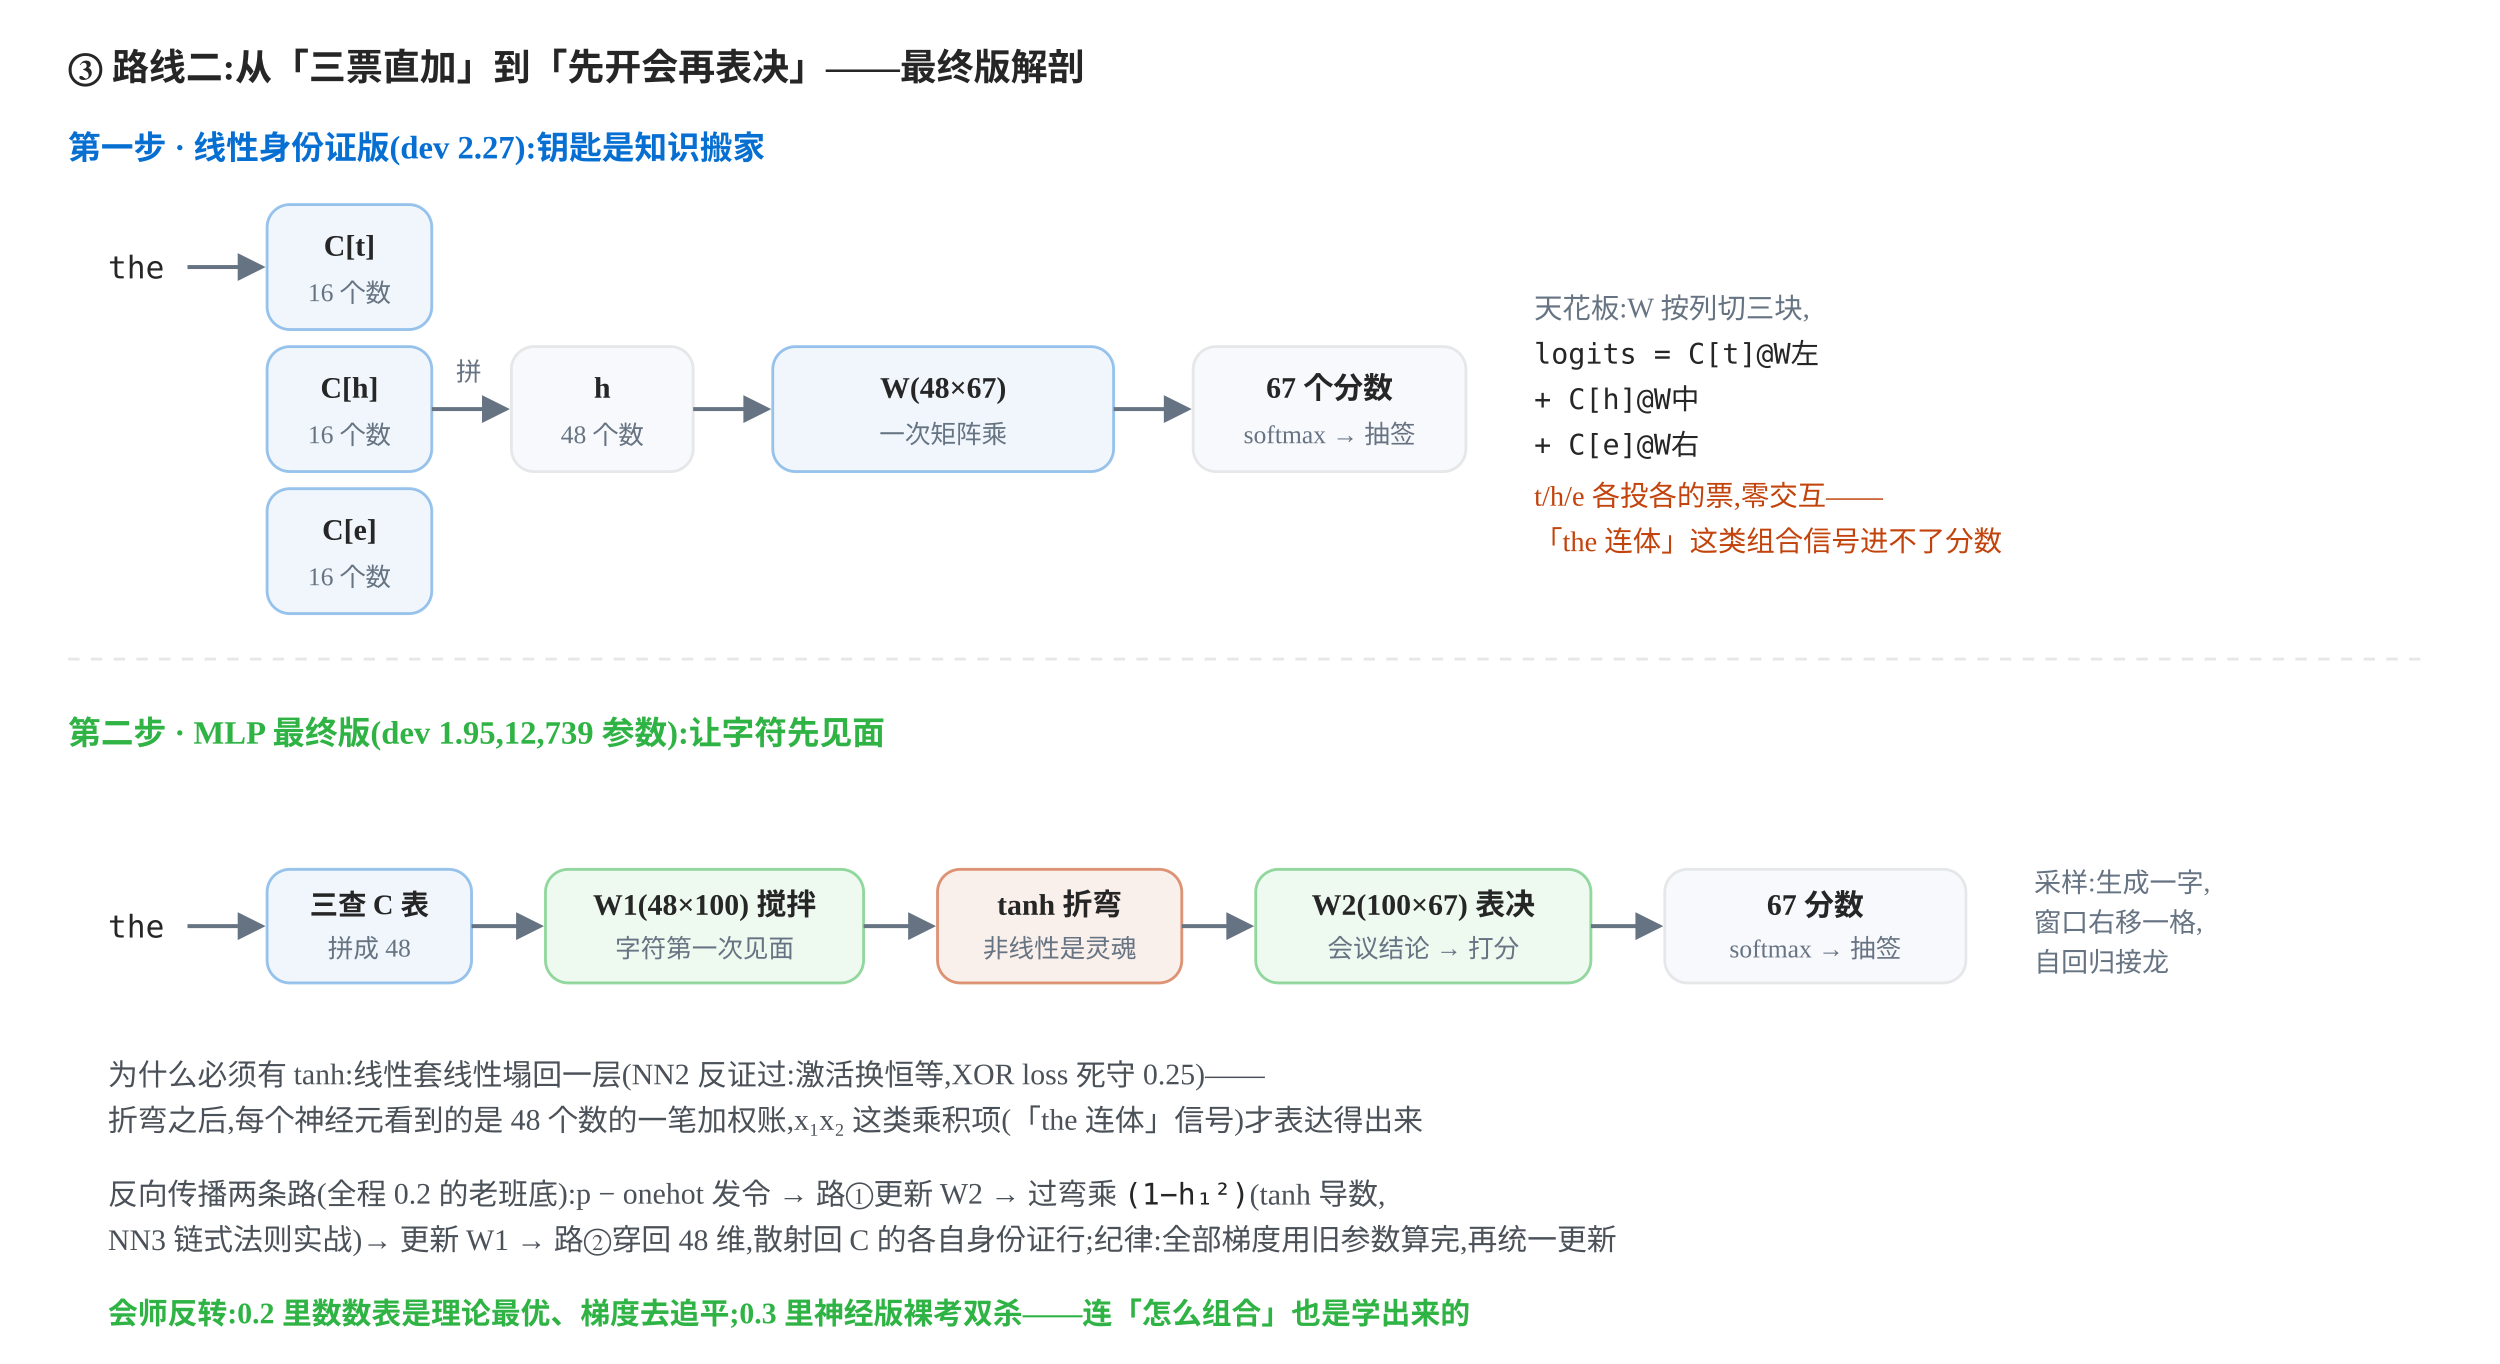
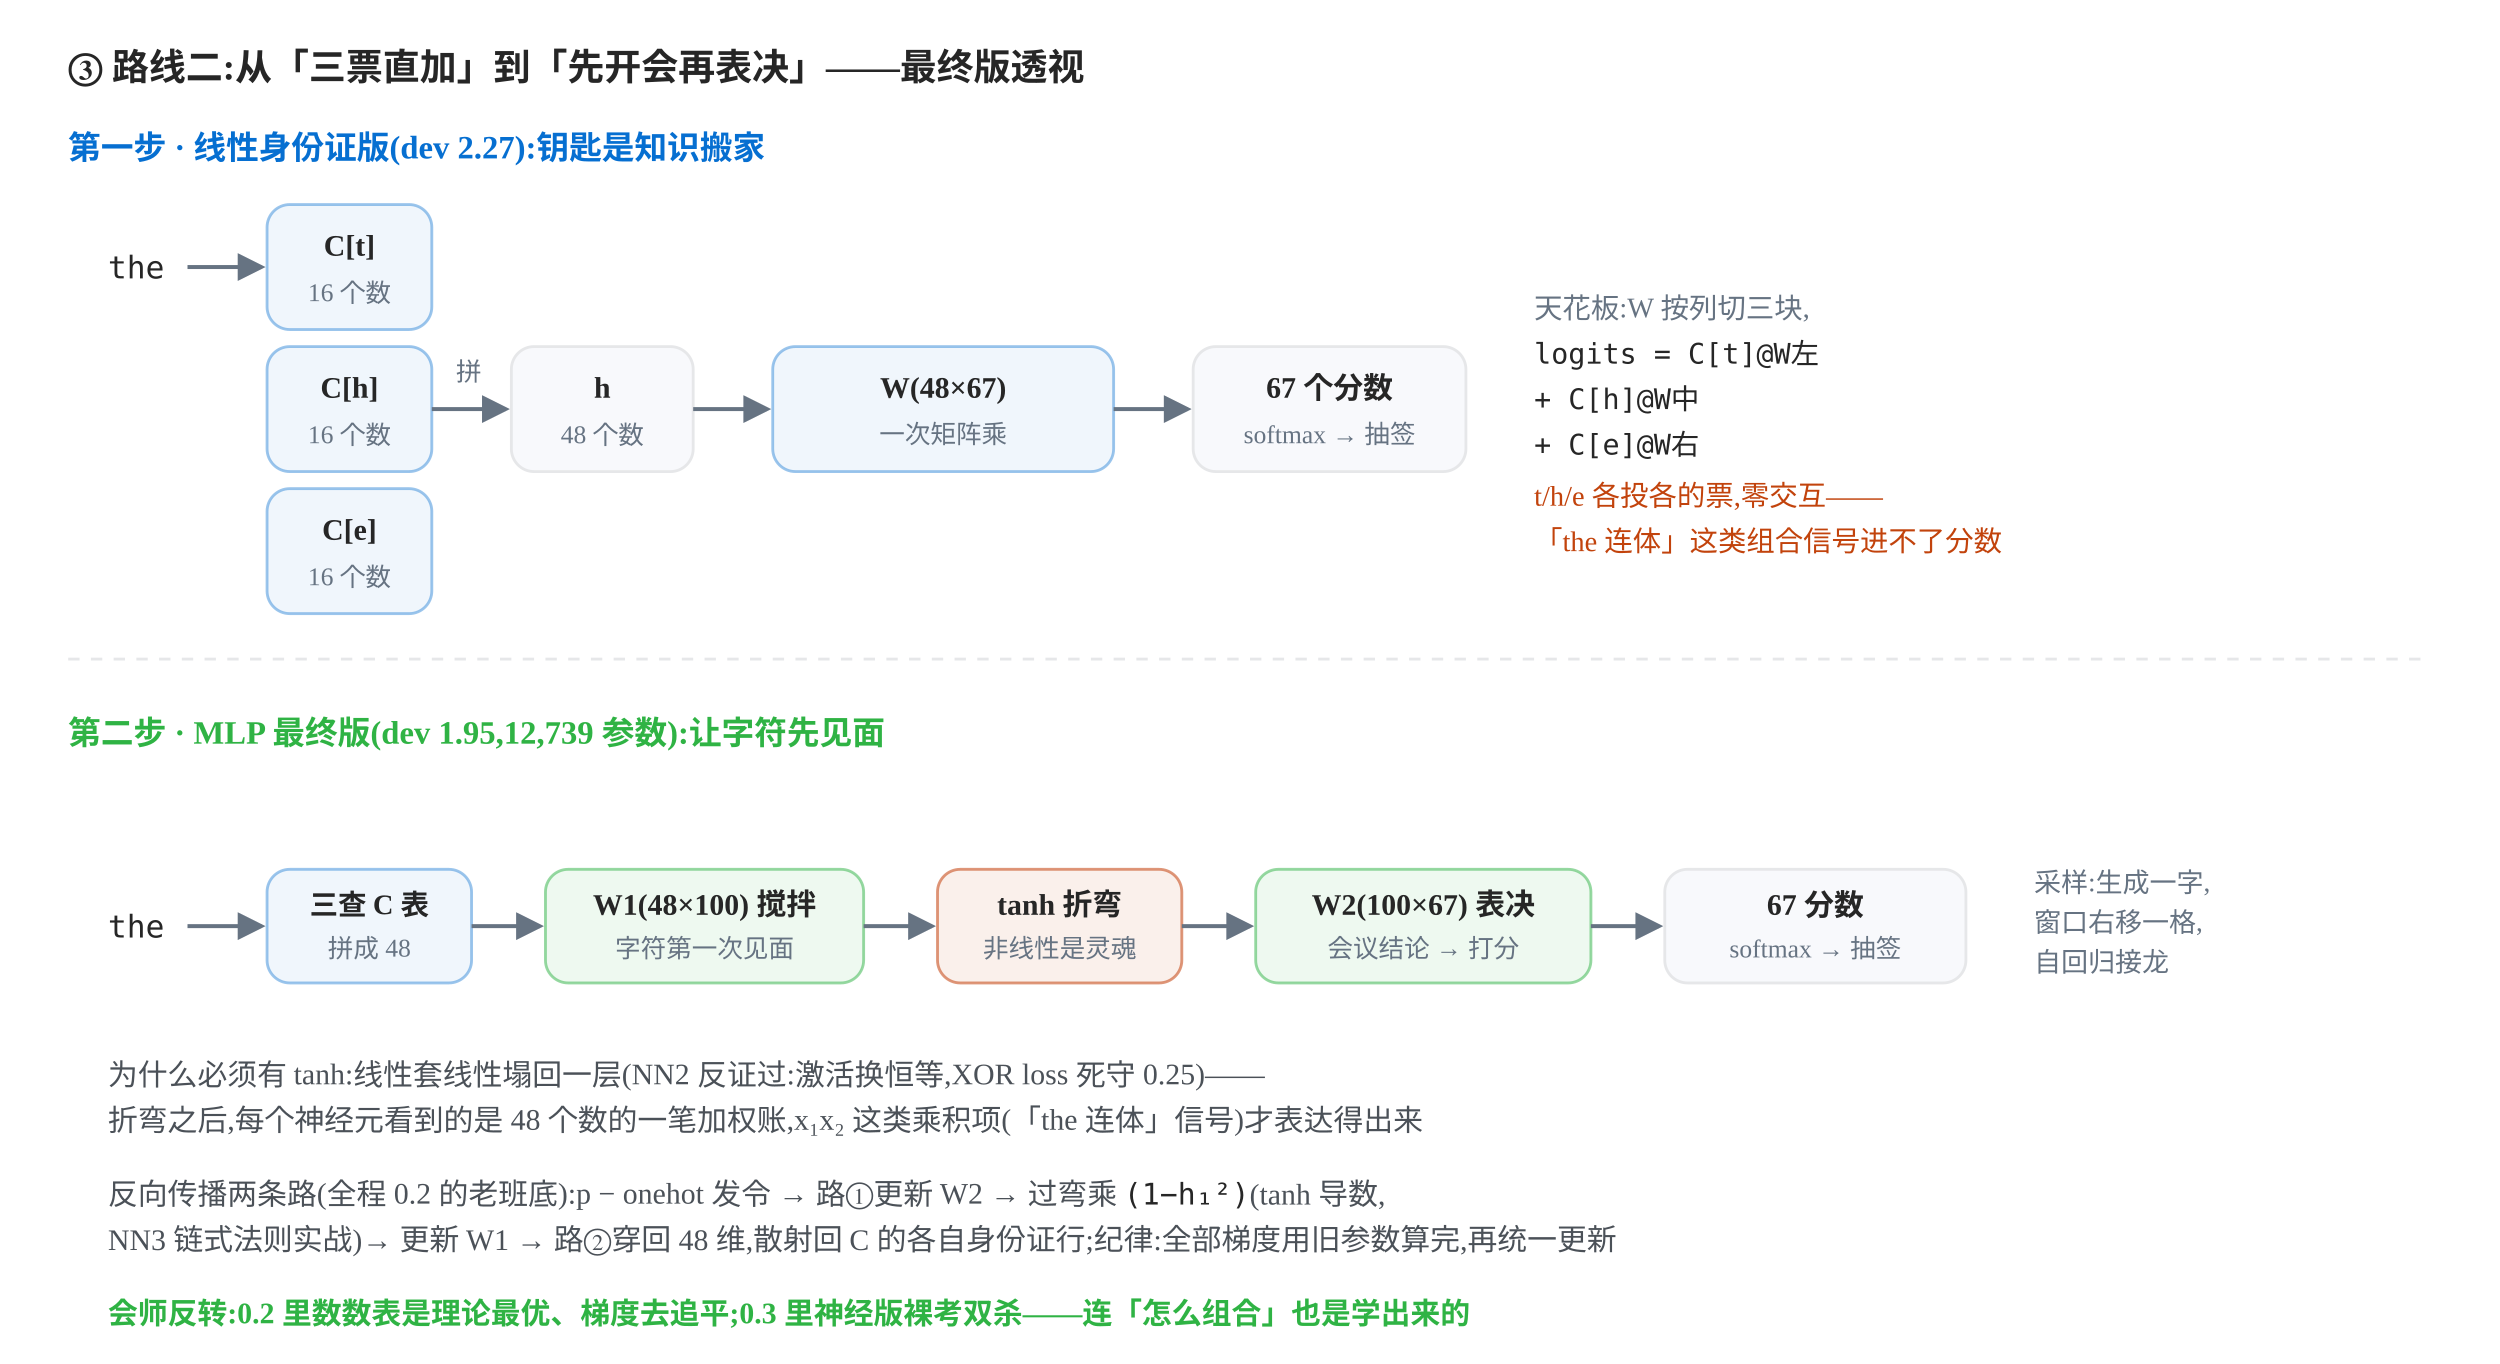
<svg xmlns="http://www.w3.org/2000/svg" viewBox="0 0 880 480">
  <defs>
    <marker id="p3f3g" viewBox="0 0 10 10" refX="8.5" refY="5" markerWidth="7" markerHeight="7" orient="auto-start-reverse">
      <path d="M0,0 L10,5 L0,10 z" fill="#667382" />
    </marker>
    <marker id="p3f3b" viewBox="0 0 10 10" refX="8.5" refY="5" markerWidth="6" markerHeight="6" orient="auto-start-reverse">
      <path d="M0,0 L10,5 L0,10 z" fill="#066fd1" />
    </marker>
    <marker id="p3f3gr" viewBox="0 0 10 10" refX="8.5" refY="5" markerWidth="6" markerHeight="6" orient="auto-start-reverse">
      <path d="M0,0 L10,5 L0,10 z" fill="#2fb344" />
    </marker>
  </defs>
-   <text x="24" y="28" font-size="13" font-weight="600" fill="#262626">③ 路线二:从「三票直加」到「先开会再表决」——最终版解剖</text>
+   <text x="24" y="28" font-size="13" font-weight="600" fill="#262626">③ 路线二:从「三票直加」到「先开会再表决」——最终版透视</text>
  <text x="24" y="56" font-size="11.5" font-weight="700" fill="#066fd1">第一步 · 线性身份证版(dev 2.27):钥匙是知识搬家</text>
  <text x="38" y="98" font-size="11" font-family="ui-monospace,Menlo,monospace" fill="#262626">the</text>
  <line x1="66" y1="94" x2="92" y2="94" stroke="#667382" stroke-width="1.4" marker-end="url(#p3f3g)" />
  <rect x="94" y="72" width="58" height="44" rx="8" fill="rgba(6,111,209,.06)" stroke="rgba(6,111,209,.4)" />
  <text x="123" y="90" font-size="10.5" font-weight="600" fill="#262626" text-anchor="middle">C[t]</text>
  <text x="123" y="106" font-size="9" fill="#667382" text-anchor="middle">16 个数</text>
  <rect x="94" y="122" width="58" height="44" rx="8" fill="rgba(6,111,209,.06)" stroke="rgba(6,111,209,.4)" />
  <text x="123" y="140" font-size="10.5" font-weight="600" fill="#262626" text-anchor="middle">C[h]</text>
  <text x="123" y="156" font-size="9" fill="#667382" text-anchor="middle">16 个数</text>
  <rect x="94" y="172" width="58" height="44" rx="8" fill="rgba(6,111,209,.06)" stroke="rgba(6,111,209,.4)" />
  <text x="123" y="190" font-size="10.5" font-weight="600" fill="#262626" text-anchor="middle">C[e]</text>
  <text x="123" y="206" font-size="9" fill="#667382" text-anchor="middle">16 个数</text>
  <line x1="152" y1="144" x2="178" y2="144" stroke="#667382" stroke-width="1.4" marker-end="url(#p3f3g)" />
  <text x="165" y="134" font-size="9" fill="#667382" text-anchor="middle">拼</text>
  <rect x="180" y="122" width="64" height="44" rx="8" fill="#f8f9fc" stroke="#e6e7e9" />
  <text x="212" y="140" font-size="10.5" font-weight="600" fill="#262626" text-anchor="middle">h</text>
  <text x="212" y="156" font-size="9" fill="#667382" text-anchor="middle">48 个数</text>
  <line x1="244" y1="144" x2="270" y2="144" stroke="#667382" stroke-width="1.4" marker-end="url(#p3f3g)" />
  <rect x="272" y="122" width="120" height="44" rx="8" fill="rgba(6,111,209,.06)" stroke="rgba(6,111,209,.4)" />
  <text x="332" y="140" font-size="10.5" font-weight="600" fill="#262626" text-anchor="middle">W(48×67)</text>
  <text x="332" y="156" font-size="9" fill="#667382" text-anchor="middle">一次矩阵乘</text>
  <line x1="392" y1="144" x2="418" y2="144" stroke="#667382" stroke-width="1.4" marker-end="url(#p3f3g)" />
  <rect x="420" y="122" width="96" height="44" rx="8" fill="#f8f9fc" stroke="#e6e7e9" />
  <text x="468" y="140" font-size="10.5" font-weight="600" fill="#262626" text-anchor="middle">67 个分数</text>
  <text x="468" y="156" font-size="9" fill="#667382" text-anchor="middle">softmax → 抽签</text>
  <text x="540" y="112" font-size="10" fill="#667382">天花板:W 按列切三块,</text>
  <text x="540" y="128" font-size="10" font-family="ui-monospace,Menlo,monospace" fill="#262626">logits = C[t]@W左</text>
  <text x="540" y="144" font-size="10" font-family="ui-monospace,Menlo,monospace" fill="#262626">        + C[h]@W中</text>
  <text x="540" y="160" font-size="10" font-family="ui-monospace,Menlo,monospace" fill="#262626">        + C[e]@W右</text>
  <text x="540" y="178" font-size="10" fill="#c2430c">t/h/e 各投各的票,零交互——</text>
  <text x="540" y="194" font-size="10" fill="#c2430c">「the 连体」这类组合信号进不了分数</text>
  <line x1="24" y1="232" x2="856" y2="232" stroke="#e6e7e9" stroke-dasharray="4 4" />
  <text x="24" y="262" font-size="11.5" font-weight="700" fill="#2fb344">第二步 · MLP 最终版(dev 1.95,12,739 参数):让字符先见面</text>
  <text x="38" y="330" font-size="11" font-family="ui-monospace,Menlo,monospace" fill="#262626">the</text>
  <line x1="66" y1="326" x2="92" y2="326" stroke="#667382" stroke-width="1.4" marker-end="url(#p3f3g)" />
  <rect x="94" y="306" width="72" height="40" rx="8" fill="rgba(6,111,209,.06)" stroke="rgba(6,111,209,.4)" />
  <text x="130" y="322" font-size="10" font-weight="600" fill="#262626" text-anchor="middle">三查 C 表</text>
  <text x="130" y="337" font-size="9" fill="#667382" text-anchor="middle">拼成 48</text>
  <line x1="166" y1="326" x2="190" y2="326" stroke="#667382" stroke-width="1.4" marker-end="url(#p3f3g)" />
  <rect x="192" y="306" width="112" height="40" rx="8" fill="rgba(47,179,68,.08)" stroke="rgba(47,179,68,.5)" />
  <text x="248" y="322" font-size="10.5" font-weight="600" fill="#262626" text-anchor="middle">W1(48×100) 搅拌</text>
  <text x="248" y="337" font-size="9" fill="#667382" text-anchor="middle">字符第一次见面</text>
  <line x1="304" y1="326" x2="328" y2="326" stroke="#667382" stroke-width="1.4" marker-end="url(#p3f3g)" />
  <rect x="330" y="306" width="86" height="40" rx="8" fill="rgba(194,65,12,.08)" stroke="rgba(194,65,12,.55)" />
  <text x="373" y="322" font-size="10.5" font-weight="600" fill="#262626" text-anchor="middle">tanh 折弯</text>
  <text x="373" y="337" font-size="9" fill="#667382" text-anchor="middle">非线性是灵魂</text>
  <line x1="416" y1="326" x2="440" y2="326" stroke="#667382" stroke-width="1.4" marker-end="url(#p3f3g)" />
  <rect x="442" y="306" width="118" height="40" rx="8" fill="rgba(47,179,68,.08)" stroke="rgba(47,179,68,.5)" />
  <text x="501" y="322" font-size="10.5" font-weight="600" fill="#262626" text-anchor="middle">W2(100×67) 表决</text>
  <text x="501" y="337" font-size="9" fill="#667382" text-anchor="middle">会议结论 → 打分</text>
  <line x1="560" y1="326" x2="584" y2="326" stroke="#667382" stroke-width="1.4" marker-end="url(#p3f3g)" />
  <rect x="586" y="306" width="106" height="40" rx="8" fill="#f8f9fc" stroke="#e6e7e9" />
  <text x="639" y="322" font-size="10.5" font-weight="600" fill="#262626" text-anchor="middle">67 分数</text>
  <text x="639" y="337" font-size="9" fill="#667382" text-anchor="middle">softmax → 抽签</text>
  <text x="716" y="314" font-size="9.5" fill="#667382">采样:生成一字,</text>
  <text x="716" y="328" font-size="9.5" fill="#667382">窗口右移一格,</text>
  <text x="716" y="342" font-size="9.5" fill="#667382">自回归接龙</text>
  <text x="38" y="382" font-size="10.5" fill="#4b5158">为什么必须有 tanh:线性套线性塌回一层(NN2 反证过:激活换恒等,XOR loss 死守 0.25)——</text>
  <text x="38" y="398" font-size="10.5" fill="#4b5158">折弯之后,每个神经元看到的是 48 个数的一笔加权账,x₁x₂ 这类乘积项(「the 连体」信号)才表达得出来</text>
  <text x="38" y="424" font-size="10.5" fill="#4b5158">反向传播两条路(全程 0.2 的老班底):p − onehot 发令 → 路①更新 W2 → 过弯乘 <tspan font-family="ui-monospace,Menlo,monospace" fill="#262626">(1−h₁²)</tspan>(tanh 导数,</text>
  <text x="38" y="440" font-size="10.5" fill="#4b5158">NN3 链式法则实战)→ 更新 W1 → 路②穿回 48 维,散射回 C 的各自身份证行;纪律:全部梯度用旧参数算完,再统一更新</text>
  <text x="38" y="466" font-size="10.5" font-weight="600" fill="#2fb344">会师反转:0.2 里数数表是理论最优、梯度去追平;0.3 里神经版裸考双杀——连「怎么组合」也是学出来的</text>
</svg>
